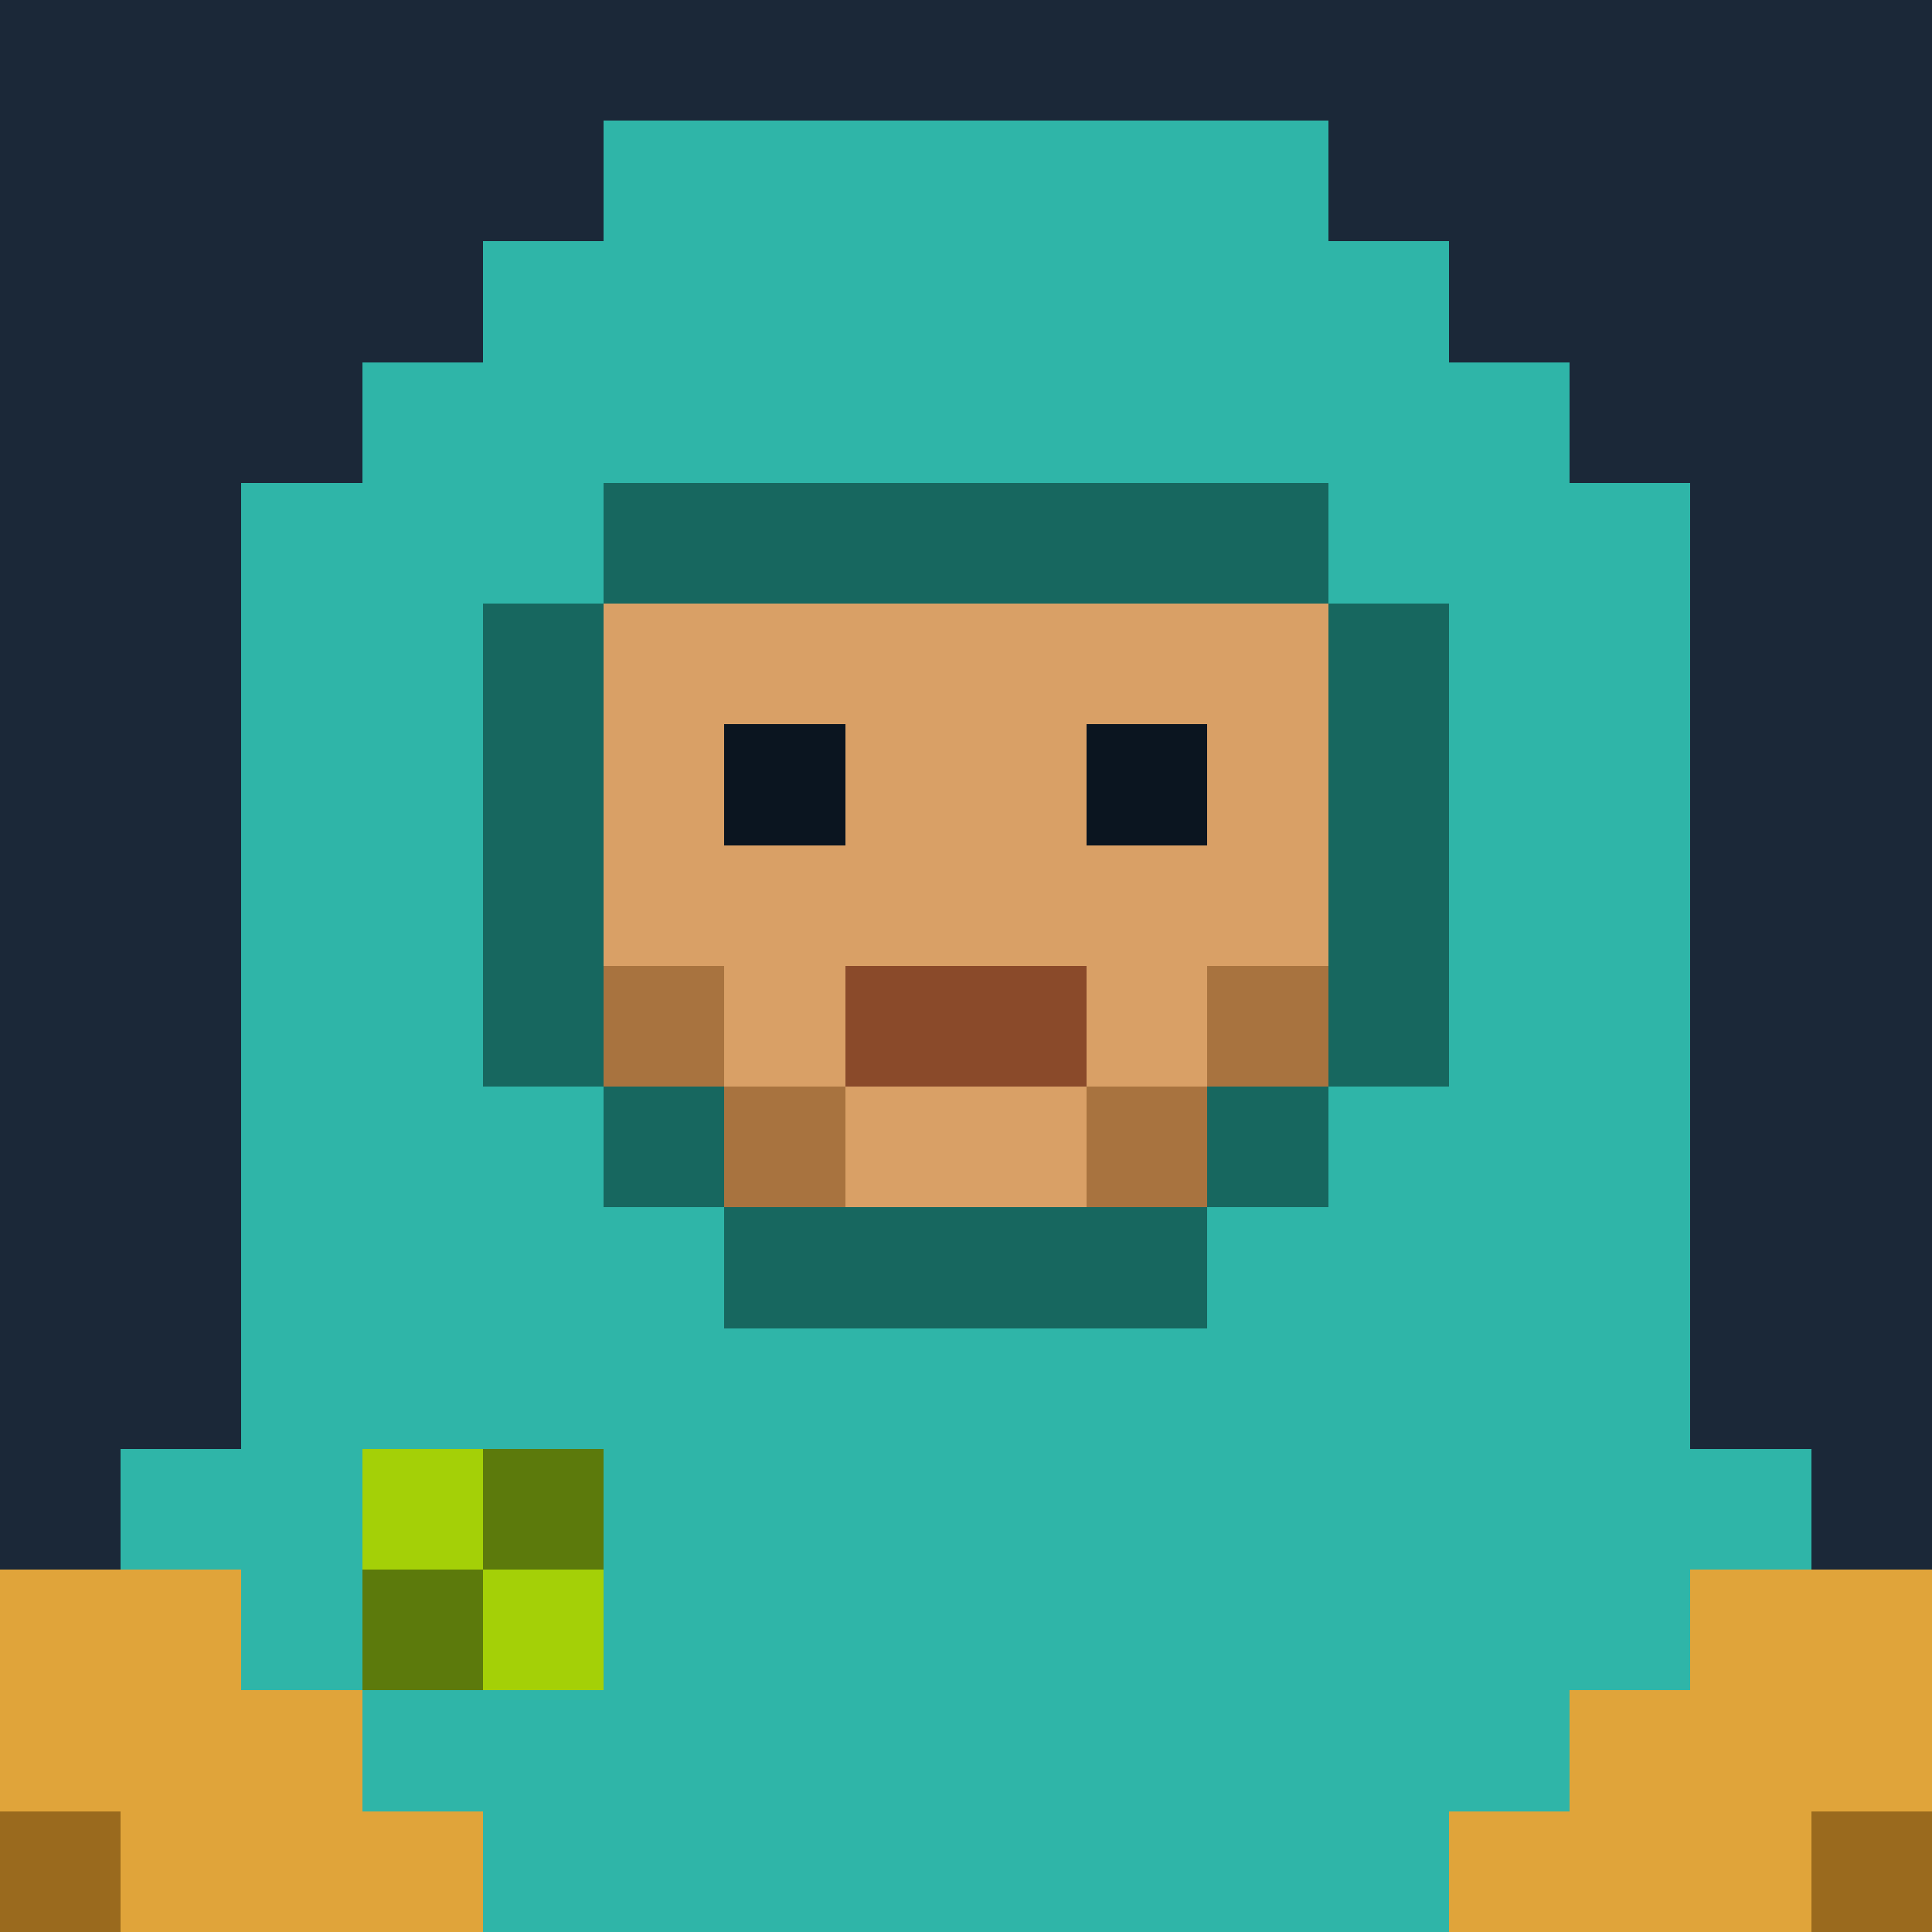
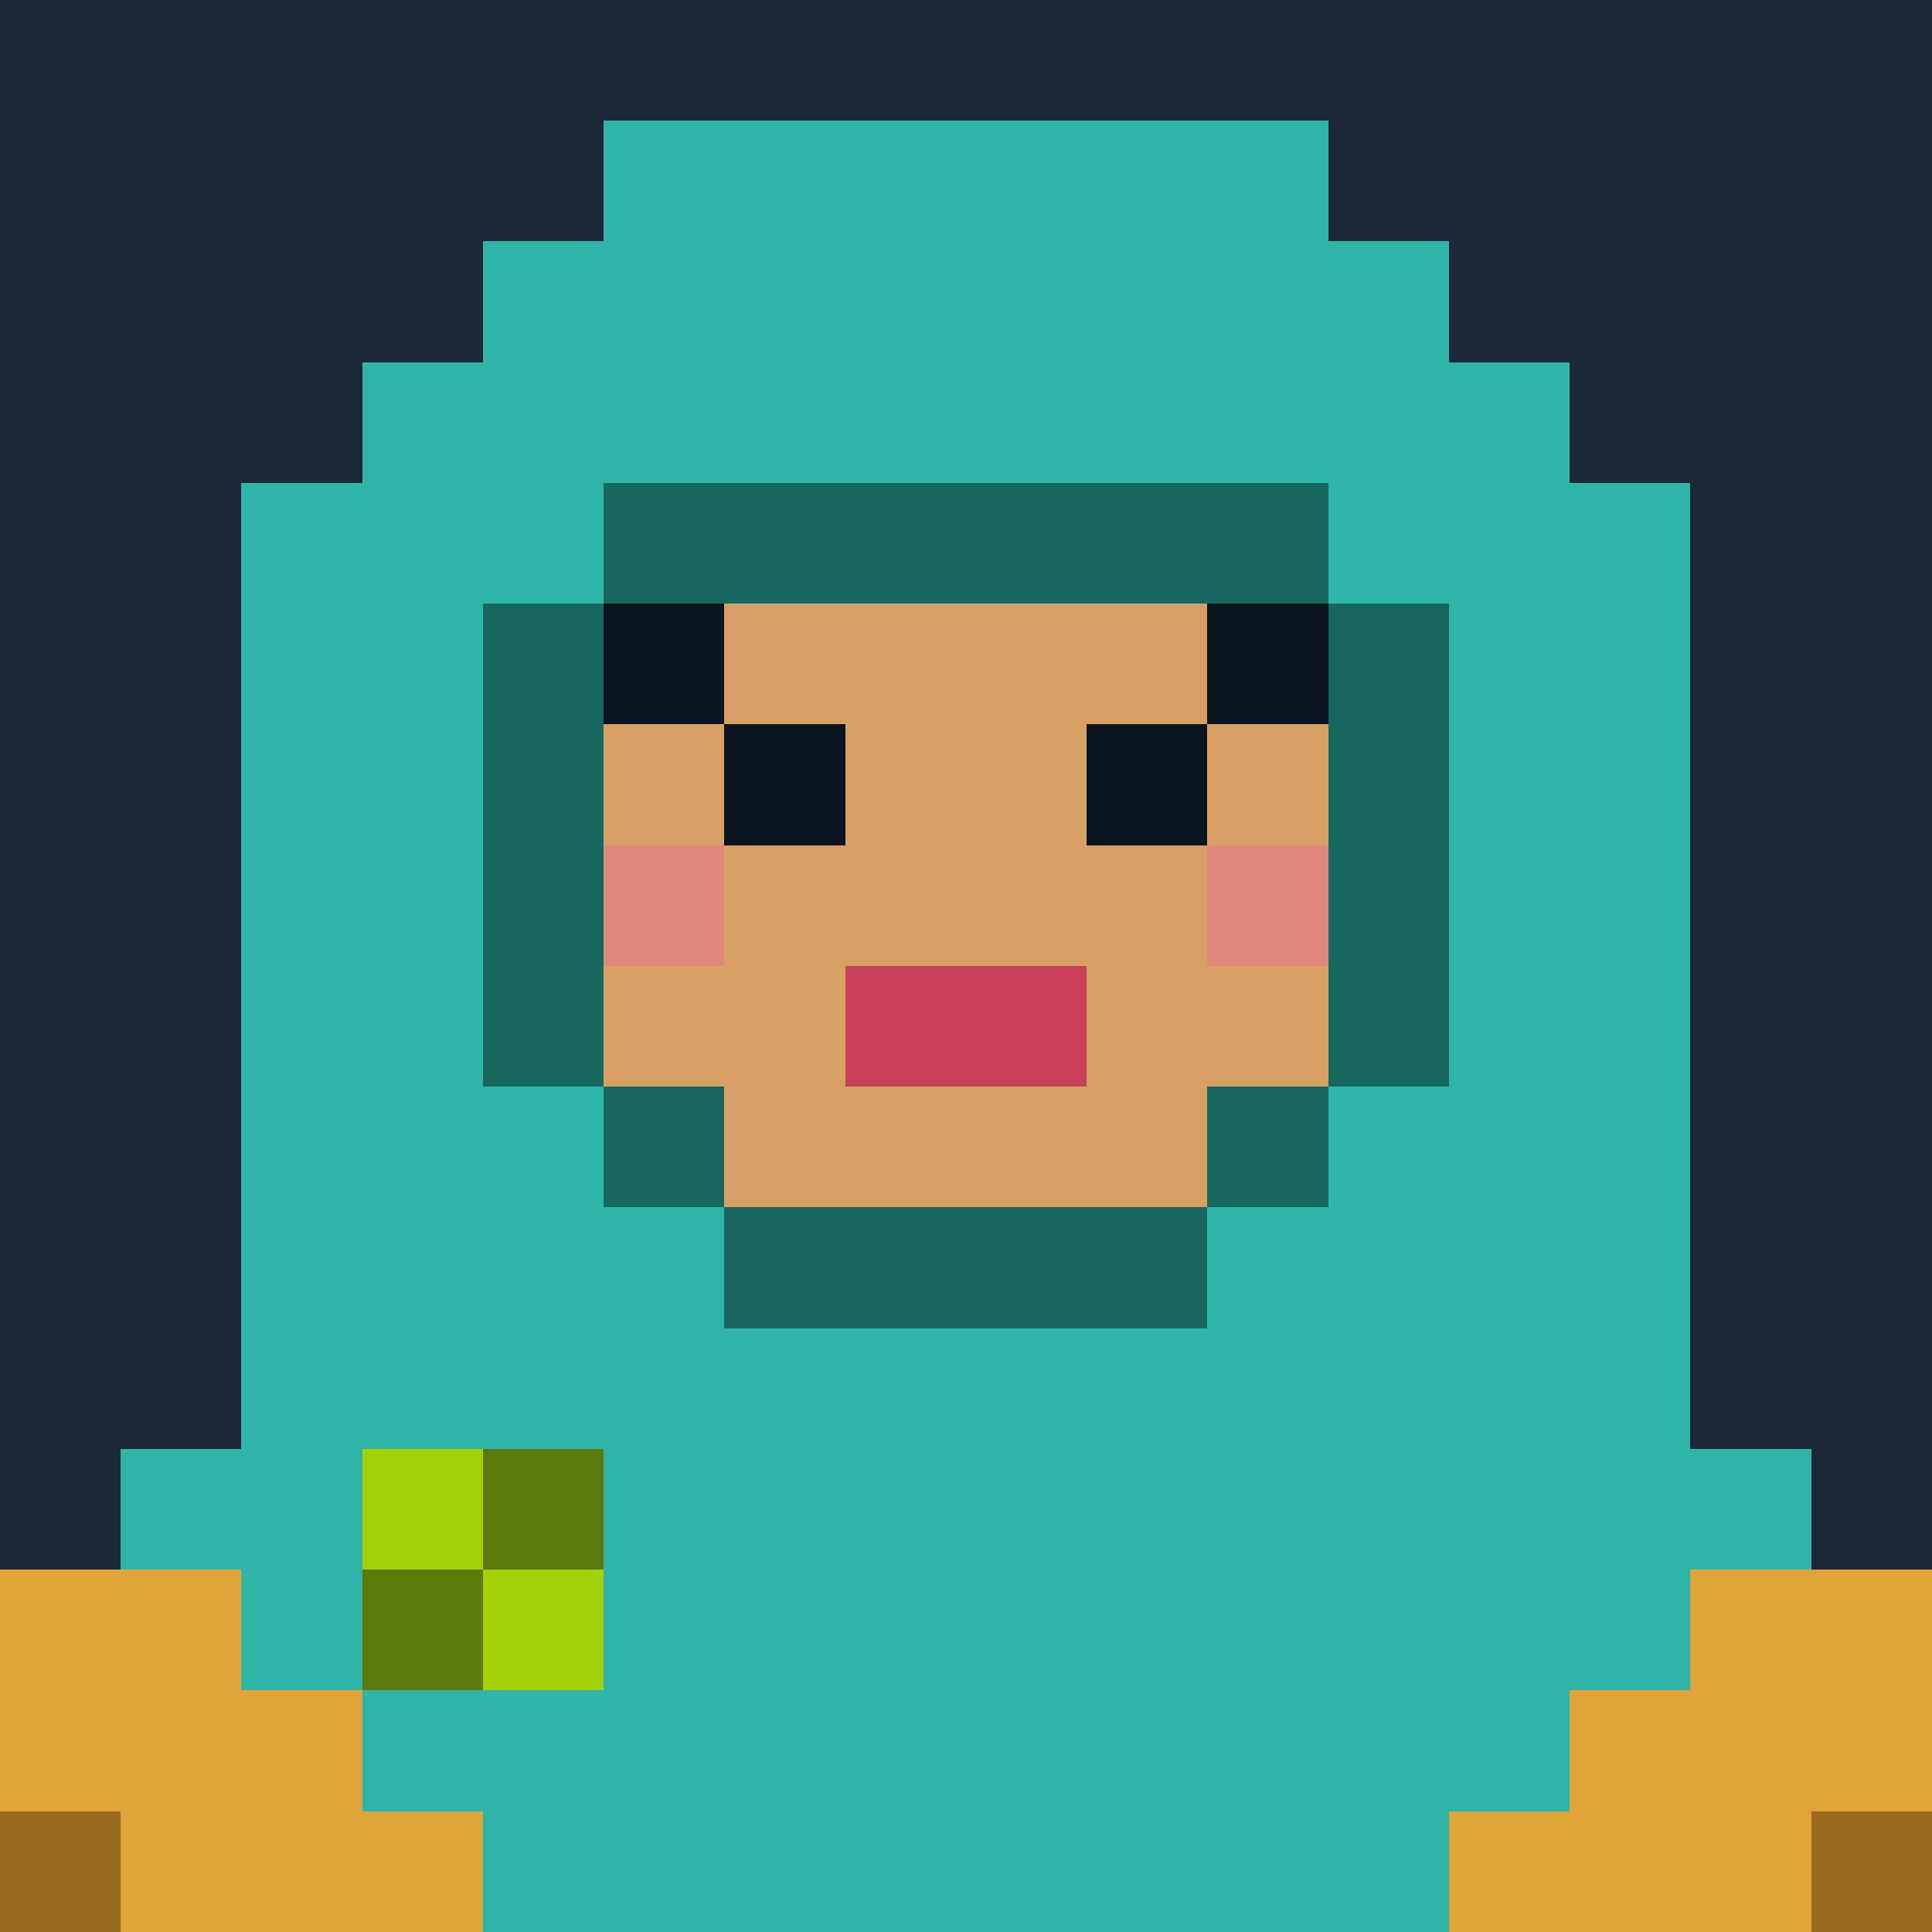
<svg xmlns="http://www.w3.org/2000/svg" viewBox="0 0 16 16" width="32" height="32" shape-rendering="crispEdges">
  <path fill="#1b2838" d="M0 0h16v1h-16zM0 1h5v1h-5zM11 1h5v1h-5zM0 2h4v1h-4zM12 2h4v1h-4zM0 3h3v1h-3zM13 3h3v1h-3zM0 4h2v1h-2zM14 4h2v1h-2zM0 5h2v1h-2zM14 5h2v1h-2zM0 6h2v1h-2zM14 6h2v1h-2zM0 7h2v1h-2zM14 7h2v1h-2zM0 8h2v1h-2zM14 8h2v1h-2zM0 9h2v1h-2zM14 9h2v1h-2zM0 10h2v1h-2zM14 10h2v1h-2zM0 11h2v1h-2zM14 11h2v1h-2zM0 12h1v1h-1zM15 12h1v1h-1z" />
  <path fill="#2fb5a8" d="M5 1h6v1h-6zM4 2h8v1h-8zM3 3h10v1h-10zM2 4h3v1h-3zM11 4h3v1h-3zM2 5h2v1h-2zM12 5h2v1h-2zM2 6h2v1h-2zM12 6h2v1h-2zM2 7h2v1h-2zM12 7h2v1h-2zM2 8h2v1h-2zM12 8h2v1h-2zM2 9h3v1h-3zM11 9h3v1h-3zM2 10h4v1h-4zM10 10h4v1h-4zM2 11h12v1h-12zM1 12h2v1h-2zM5 12h10v1h-10zM2 13h1v1h-1zM5 13h9v1h-9zM3 14h10v1h-10zM4 15h8v1h-8z" />
  <path fill="#17675f" d="M5 4h6v1h-6zM4 5h1v1h-1zM11 5h1v1h-1zM4 6h1v1h-1zM11 6h1v1h-1zM4 7h1v1h-1zM11 7h1v1h-1zM4 8h1v1h-1zM11 8h1v1h-1zM5 9h1v1h-1zM10 9h1v1h-1zM6 10h4v1h-4z" />
-   <path fill="#d9a066" d="M5 5h6v1h-6zM5 6h1v1h-1zM7 6h2v1h-2zM10 6h1v1h-1zM5 7h6v1h-6zM6 8h1v1h-1zM9 8h1v1h-1zM7 9h2v1h-2z" />
-   <path fill="#0b1520" d="M6 6h1v1h-1zM9 6h1v1h-1z" />
-   <path fill="#a8733f" d="M5 8h1v1h-1zM10 8h1v1h-1zM6 9h1v1h-1zM9 9h1v1h-1z" />
-   <path fill="#8a4a2a" d="M7 8h2v1h-2z" />
+   <path fill="#0b1520" d="M5 5h1v1h-1zM10 5h1v1h-1zM6 6h1v1h-1zM9 6h1v1h-1z" />
+   <path fill="#d9a066" d="M6 5h4v1h-4zM5 6h1v1h-1zM7 6h2v1h-2zM10 6h1v1h-1zM6 7h4v1h-4zM5 8h2v1h-2zM9 8h2v1h-2zM6 9h4v1h-4z" />
+   <path fill="#e0887a" d="M5 7h1v1h-1zM10 7h1v1h-1z" />
+   <path fill="#c8405a" d="M7 8h2v1h-2z" />
  <path fill="#a4d007" d="M3 12h1v1h-1zM4 13h1v1h-1z" />
  <path fill="#5c7a0c" d="M4 12h1v1h-1zM3 13h1v1h-1z" />
  <path fill="#e0a43a" d="M0 13h2v1h-2zM14 13h2v1h-2zM0 14h3v1h-3zM13 14h3v1h-3zM1 15h3v1h-3zM12 15h3v1h-3z" />
  <path fill="#9a6a1e" d="M0 15h1v1h-1zM15 15h1v1h-1z" />
</svg>
